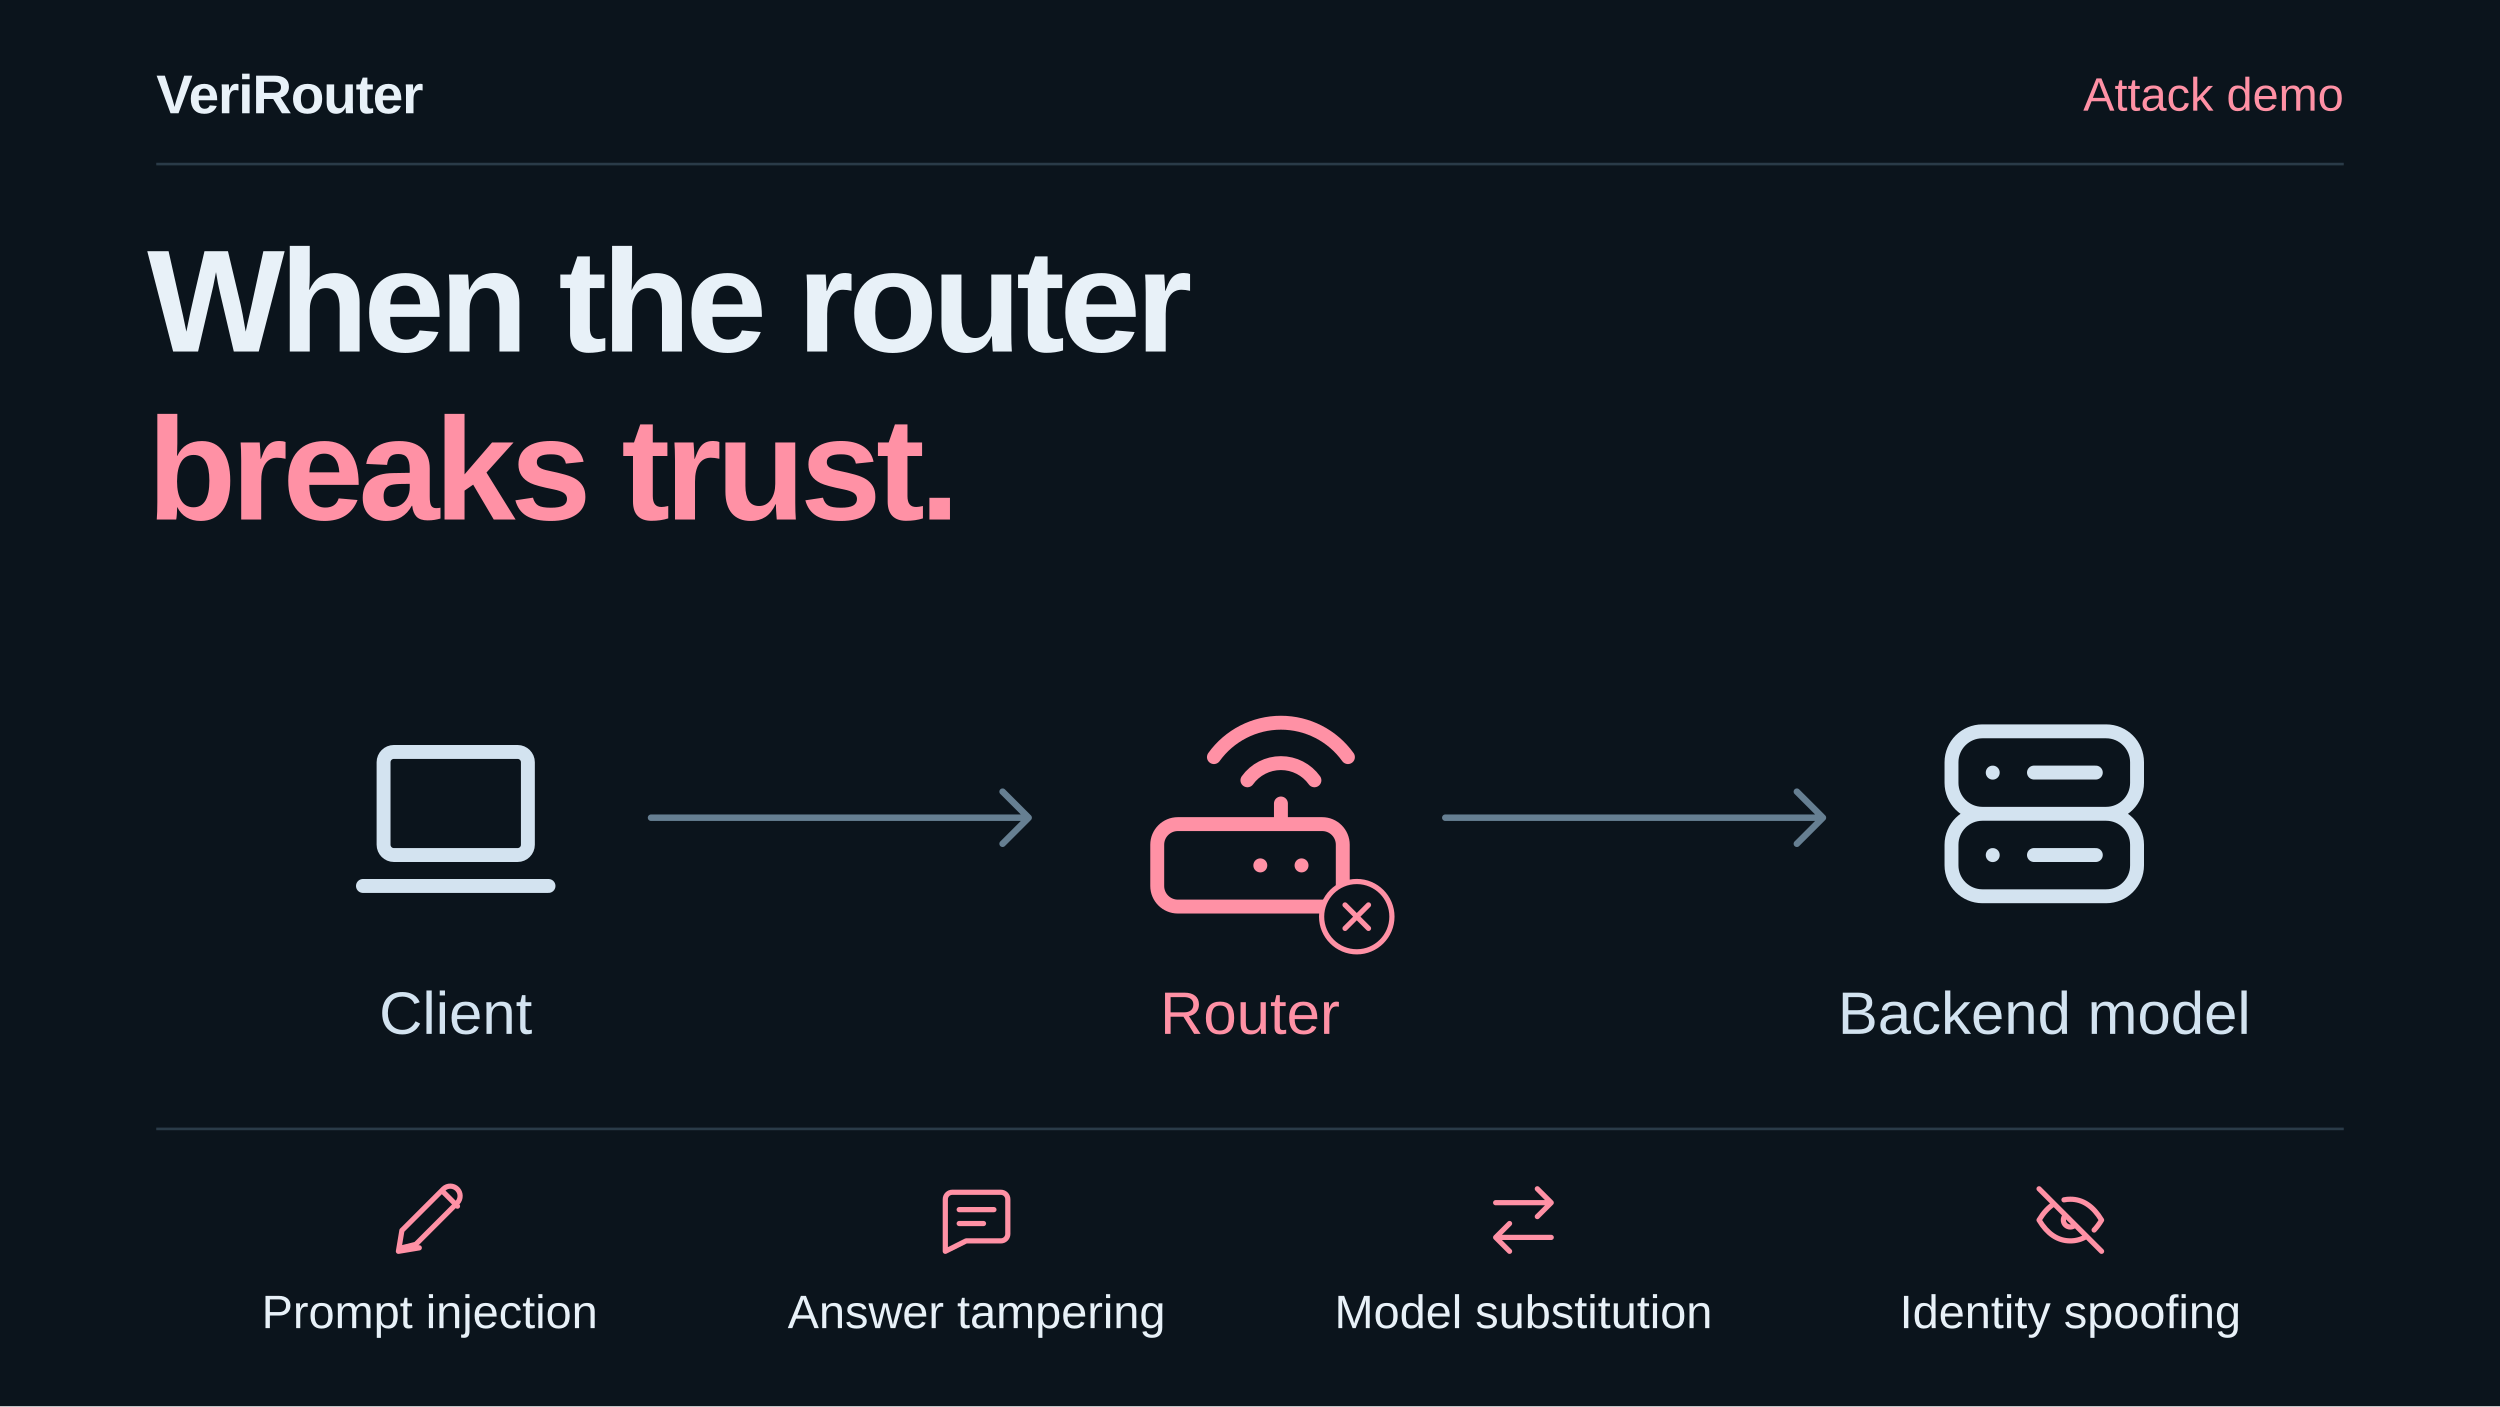
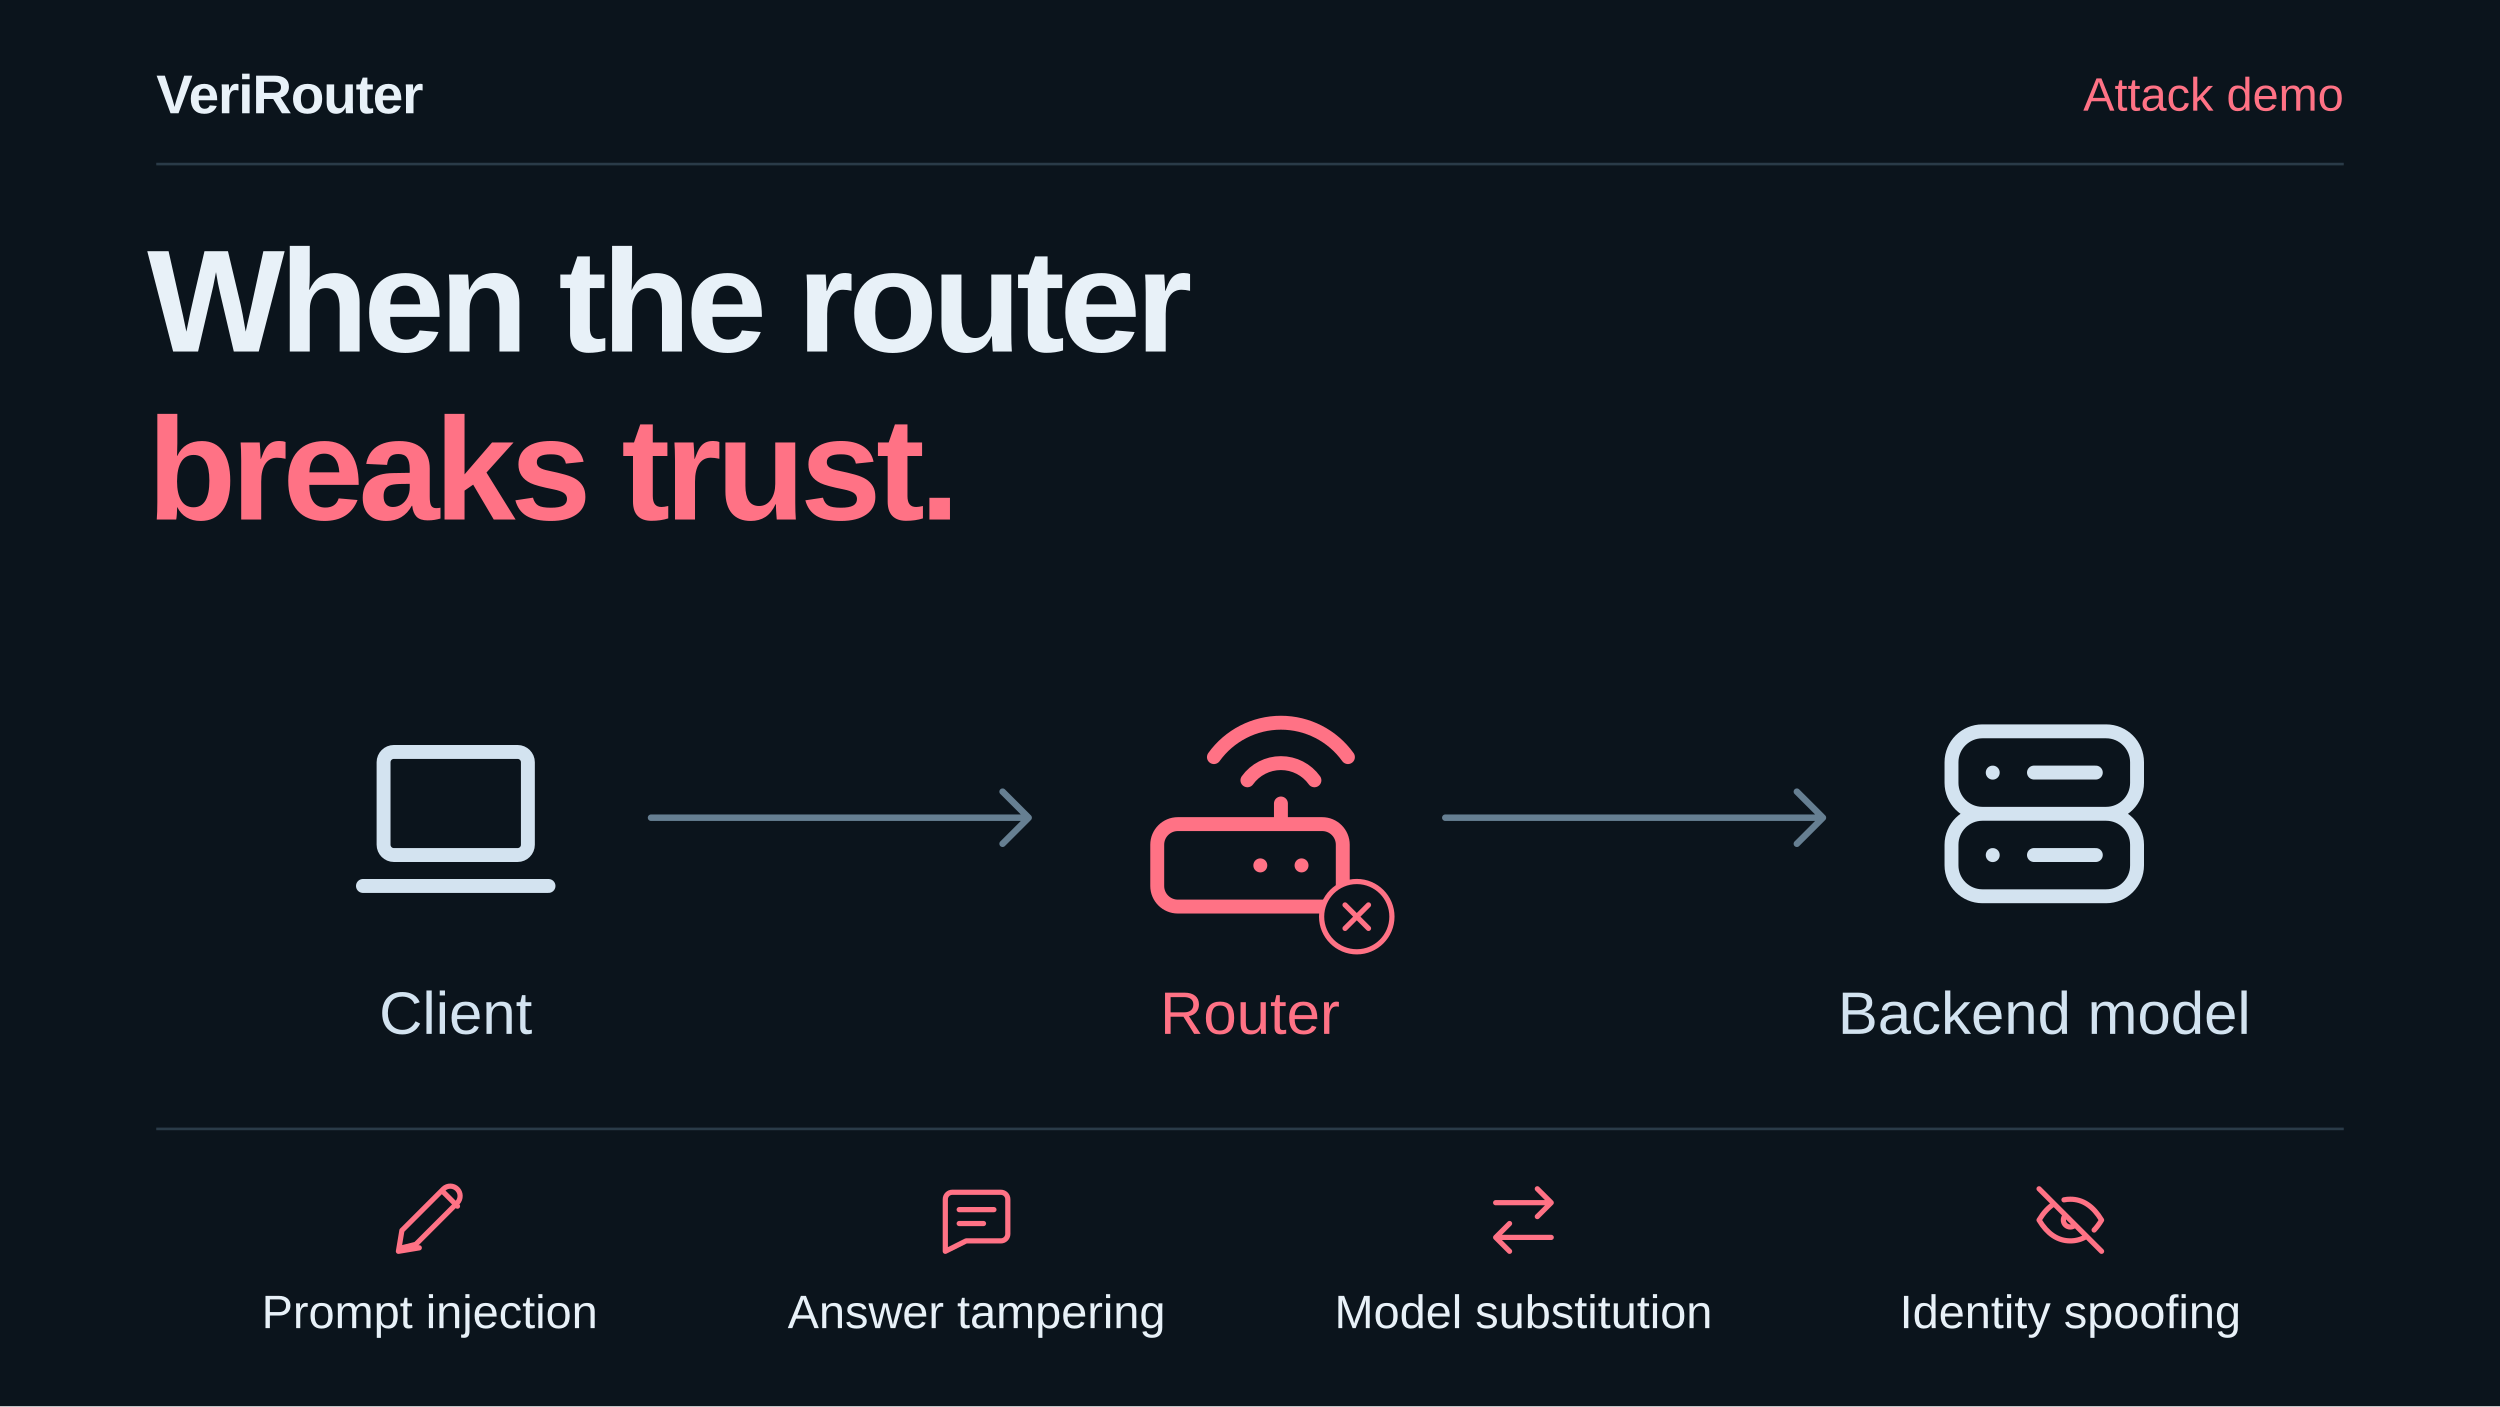
<svg xmlns="http://www.w3.org/2000/svg" width="1920" height="1080" viewBox="0 0 1920 1080" role="img" aria-labelledby="title desc">
  <defs>
    <symbol id="laptop" viewBox="0 0 24 24">
      <path d="M3 19h18M5 7a1 1 0 0 1 1-1h12a1 1 0 0 1 1 1v8a1 1 0 0 1-1 1H6a1 1 0 0 1-1-1V7" />
    </symbol>
    <symbol id="router" viewBox="0 0 24 24">
      <path d="M3 15a2 2 0 0 1 2-2h14a2 2 0 0 1 2 2v4a2 2 0 0 1-2 2H5a2 2 0 0 1-2-2v-4M17 17v.01M13 17v.01M15 13v-2M11.75 8.75a4 4 0 0 1 6.5 0M8.5 6.5a8 8 0 0 1 13 0" />
    </symbol>
    <symbol id="provider" viewBox="0 0 24 24">
      <path d="M3 7a3 3 0 0 1 3-3h12a3 3 0 0 1 3 3v2a3 3 0 0 1-3 3H6a3 3 0 0 1-3-3V7M3 15a3 3 0 0 1 3-3h12a3 3 0 0 1 3 3v2a3 3 0 0 1-3 3H6a3 3 0 0 1-3-3v-2M7 8v.01M7 16v.01M11 8h6M11 16h6" />
    </symbol>
    <symbol id="edit" viewBox="0 0 24 24">
      <path d="m16 4 4 4M4 20l4-1 12-12a2.83 2.83 0 0 0-4-4L4 15l-1 6 6-1" />
    </symbol>
    <symbol id="swap" viewBox="0 0 24 24">
      <path d="M4 7h16m-4-4 4 4-4 4M20 17H4m4 4-4-4 4-4" />
    </symbol>
    <symbol id="message" viewBox="0 0 24 24">
      <path d="M5 4h14a2 2 0 0 1 2 2v10a2 2 0 0 1-2 2H9l-6 3V6a2 2 0 0 1 2-2M7 9h10M7 13h7" />
    </symbol>
    <symbol id="eye-off" viewBox="0 0 24 24">
      <path d="M10.585 10.587a2 2 0 0 0 2.829 2.828M16.681 16.673a8.717 8.717 0 0 1-4.681 1.327c-3.6 0-6.6-2-9-6 1.272-2.12 2.712-3.678 4.32-4.674m2.86-1.146a9.055 9.055 0 0 1 1.82-.18c3.6 0 6.6 2 9 6-.666 1.11-1.379 2.067-2.138 2.87M3 3l18 18" />
    </symbol>
  </defs>
  <rect width="1920" height="1080" fill="#0b141c" />
  <g font-family="Arial, Helvetica, sans-serif">
    <text x="120" y="87" fill="#e8f1f8" font-size="42" font-weight="700" letter-spacing="-.8">VeriRouter</text>
-     <text x="1800" y="85" text-anchor="end" fill="#ff91a5" font-size="36">Attack demo</text>
+     <text x="1800" y="85" text-anchor="end" fill="#ff7285" font-size="36">Attack demo</text>
    <path d="M120 126h1680" stroke="#2a3b48" stroke-width="2" />
    <text x="113" y="270" fill="#e8f1f8" font-size="112" font-weight="700" letter-spacing="-4">When the router</text>
-     <text x="113" y="399" fill="#ff91a5" font-size="112" font-weight="700" letter-spacing="-4">breaks trust.</text>
+     <text x="113" y="399" fill="#ff7285" font-size="112" font-weight="700" letter-spacing="-4">breaks trust.</text>
  </g>
  <g fill="none" stroke-width="1.35" stroke-linecap="round" stroke-linejoin="round">
    <use href="#laptop" x="255" y="530" width="190" height="190" stroke="#d3e3f0" />
-     <use href="#router" x="865" y="530" width="190" height="190" stroke="#ff91a5" />
+     <use href="#router" x="865" y="530" width="190" height="190" stroke="#ff7285" />
    <use href="#provider" x="1475" y="530" width="190" height="190" stroke="#d3e3f0" />
  </g>
  <g fill="none" stroke="#667f92" stroke-width="5" stroke-linecap="round" stroke-linejoin="round">
    <path d="M500 628h290m-20-20 20 20-20 20M1110 628h290m-20-20 20 20-20 20" />
  </g>
-   <circle cx="1042" cy="704" r="27" fill="#0b141c" stroke="#ff91a5" stroke-width="4" />
-   <path d="m1033 695 18 18m0-18-18 18" fill="none" stroke="#ff91a5" stroke-width="4" stroke-linecap="round" />
+   <circle cx="1042" cy="704" r="27" fill="#0b141c" stroke="#ff7285" stroke-width="4" />
+   <path d="m1033 695 18 18m0-18-18 18" fill="none" stroke="#ff7285" stroke-width="4" stroke-linecap="round" />
  <g font-family="Arial, Helvetica, sans-serif" font-size="46" text-anchor="middle">
    <text x="350" y="794" fill="#d3e3f0">Client</text>
-     <text x="960" y="794" fill="#ff91a5">Router</text>
+     <text x="960" y="794" fill="#ff7285">Router</text>
    <text x="1570" y="794" fill="#d3e3f0">Backend model</text>
  </g>
  <path d="M120 867h1680" fill="none" stroke="#2a3b48" stroke-width="2" />
-   <g fill="none" stroke="#ff91a5" stroke-width="1.5" stroke-linecap="round" stroke-linejoin="round">
+   <g fill="none" stroke="#ff7285" stroke-width="1.5" stroke-linecap="round" stroke-linejoin="round">
    <use href="#edit" x="298" y="905" width="64" height="64" />
    <use href="#message" x="718" y="905" width="64" height="64" />
    <use href="#swap" x="1138" y="905" width="64" height="64" />
    <use href="#eye-off" x="1558" y="905" width="64" height="64" />
  </g>
  <g font-family="Arial, Helvetica, sans-serif" fill="#e8f1f8" font-size="36" text-anchor="middle">
    <text x="330" y="1020">Prompt injection</text>
    <text x="750" y="1020">Answer tampering</text>
    <text x="1170" y="1020">Model substitution</text>
    <text x="1590" y="1020">Identity spoofing</text>
  </g>
</svg>
